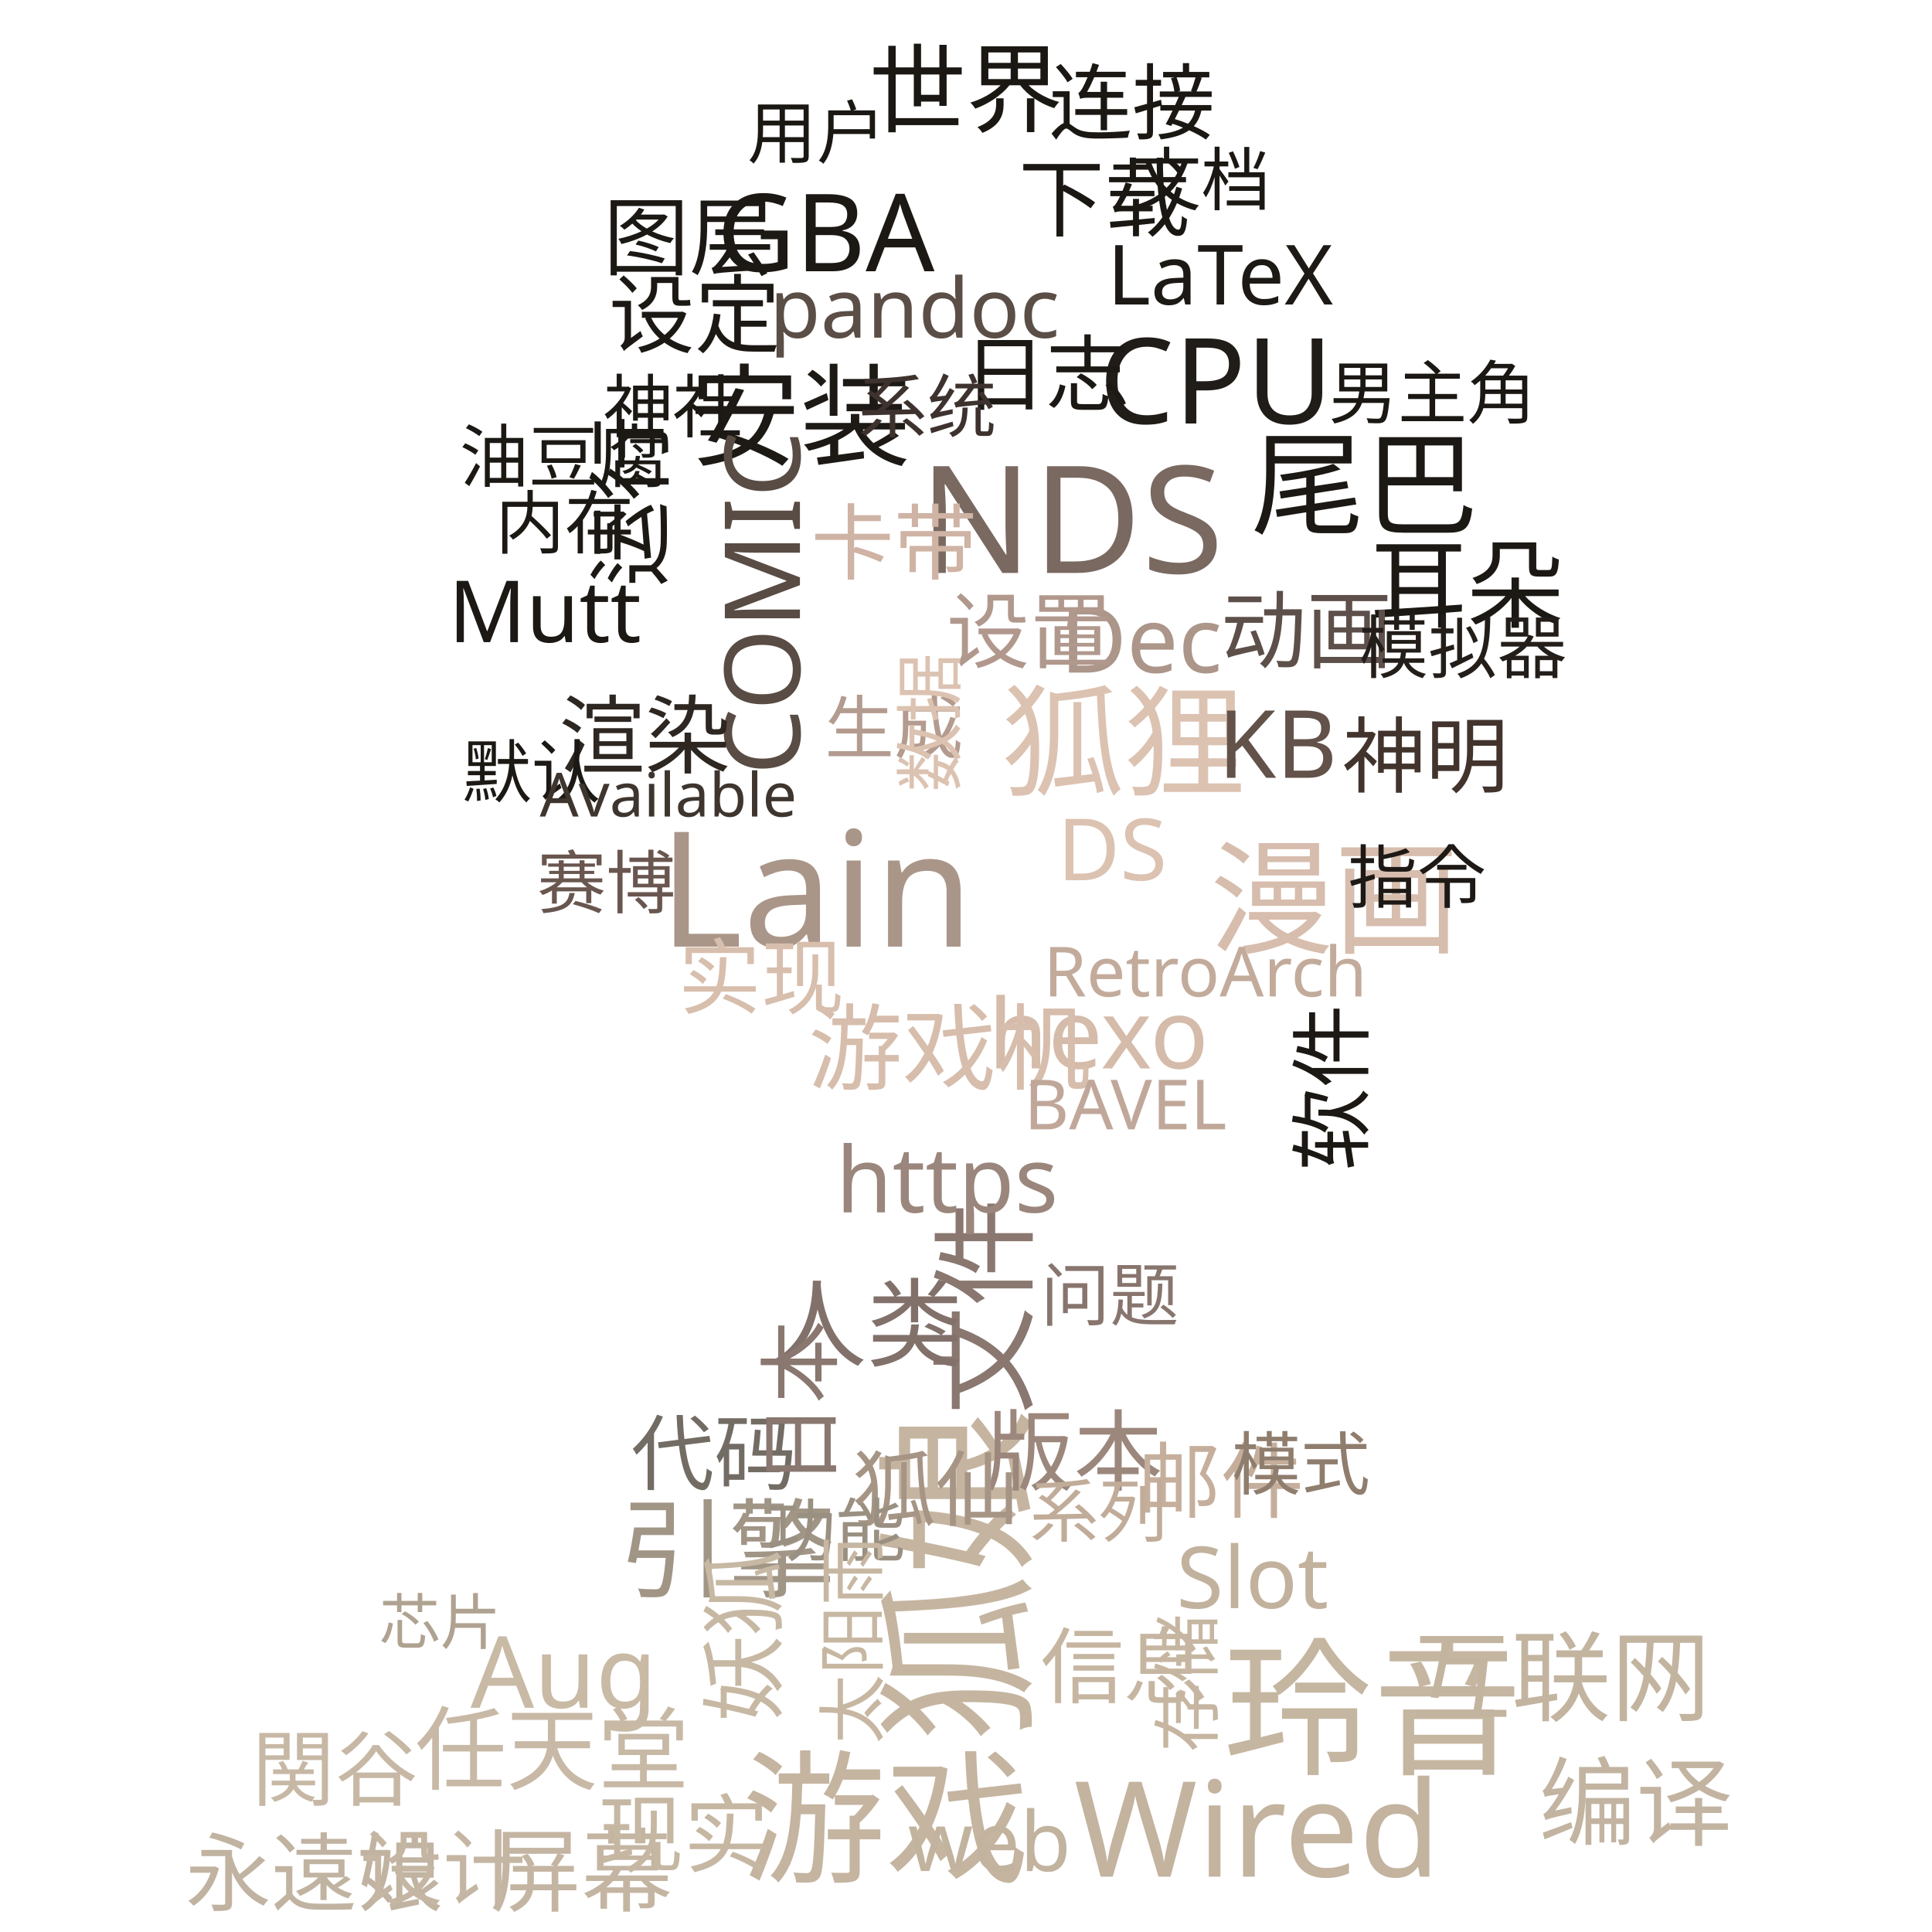
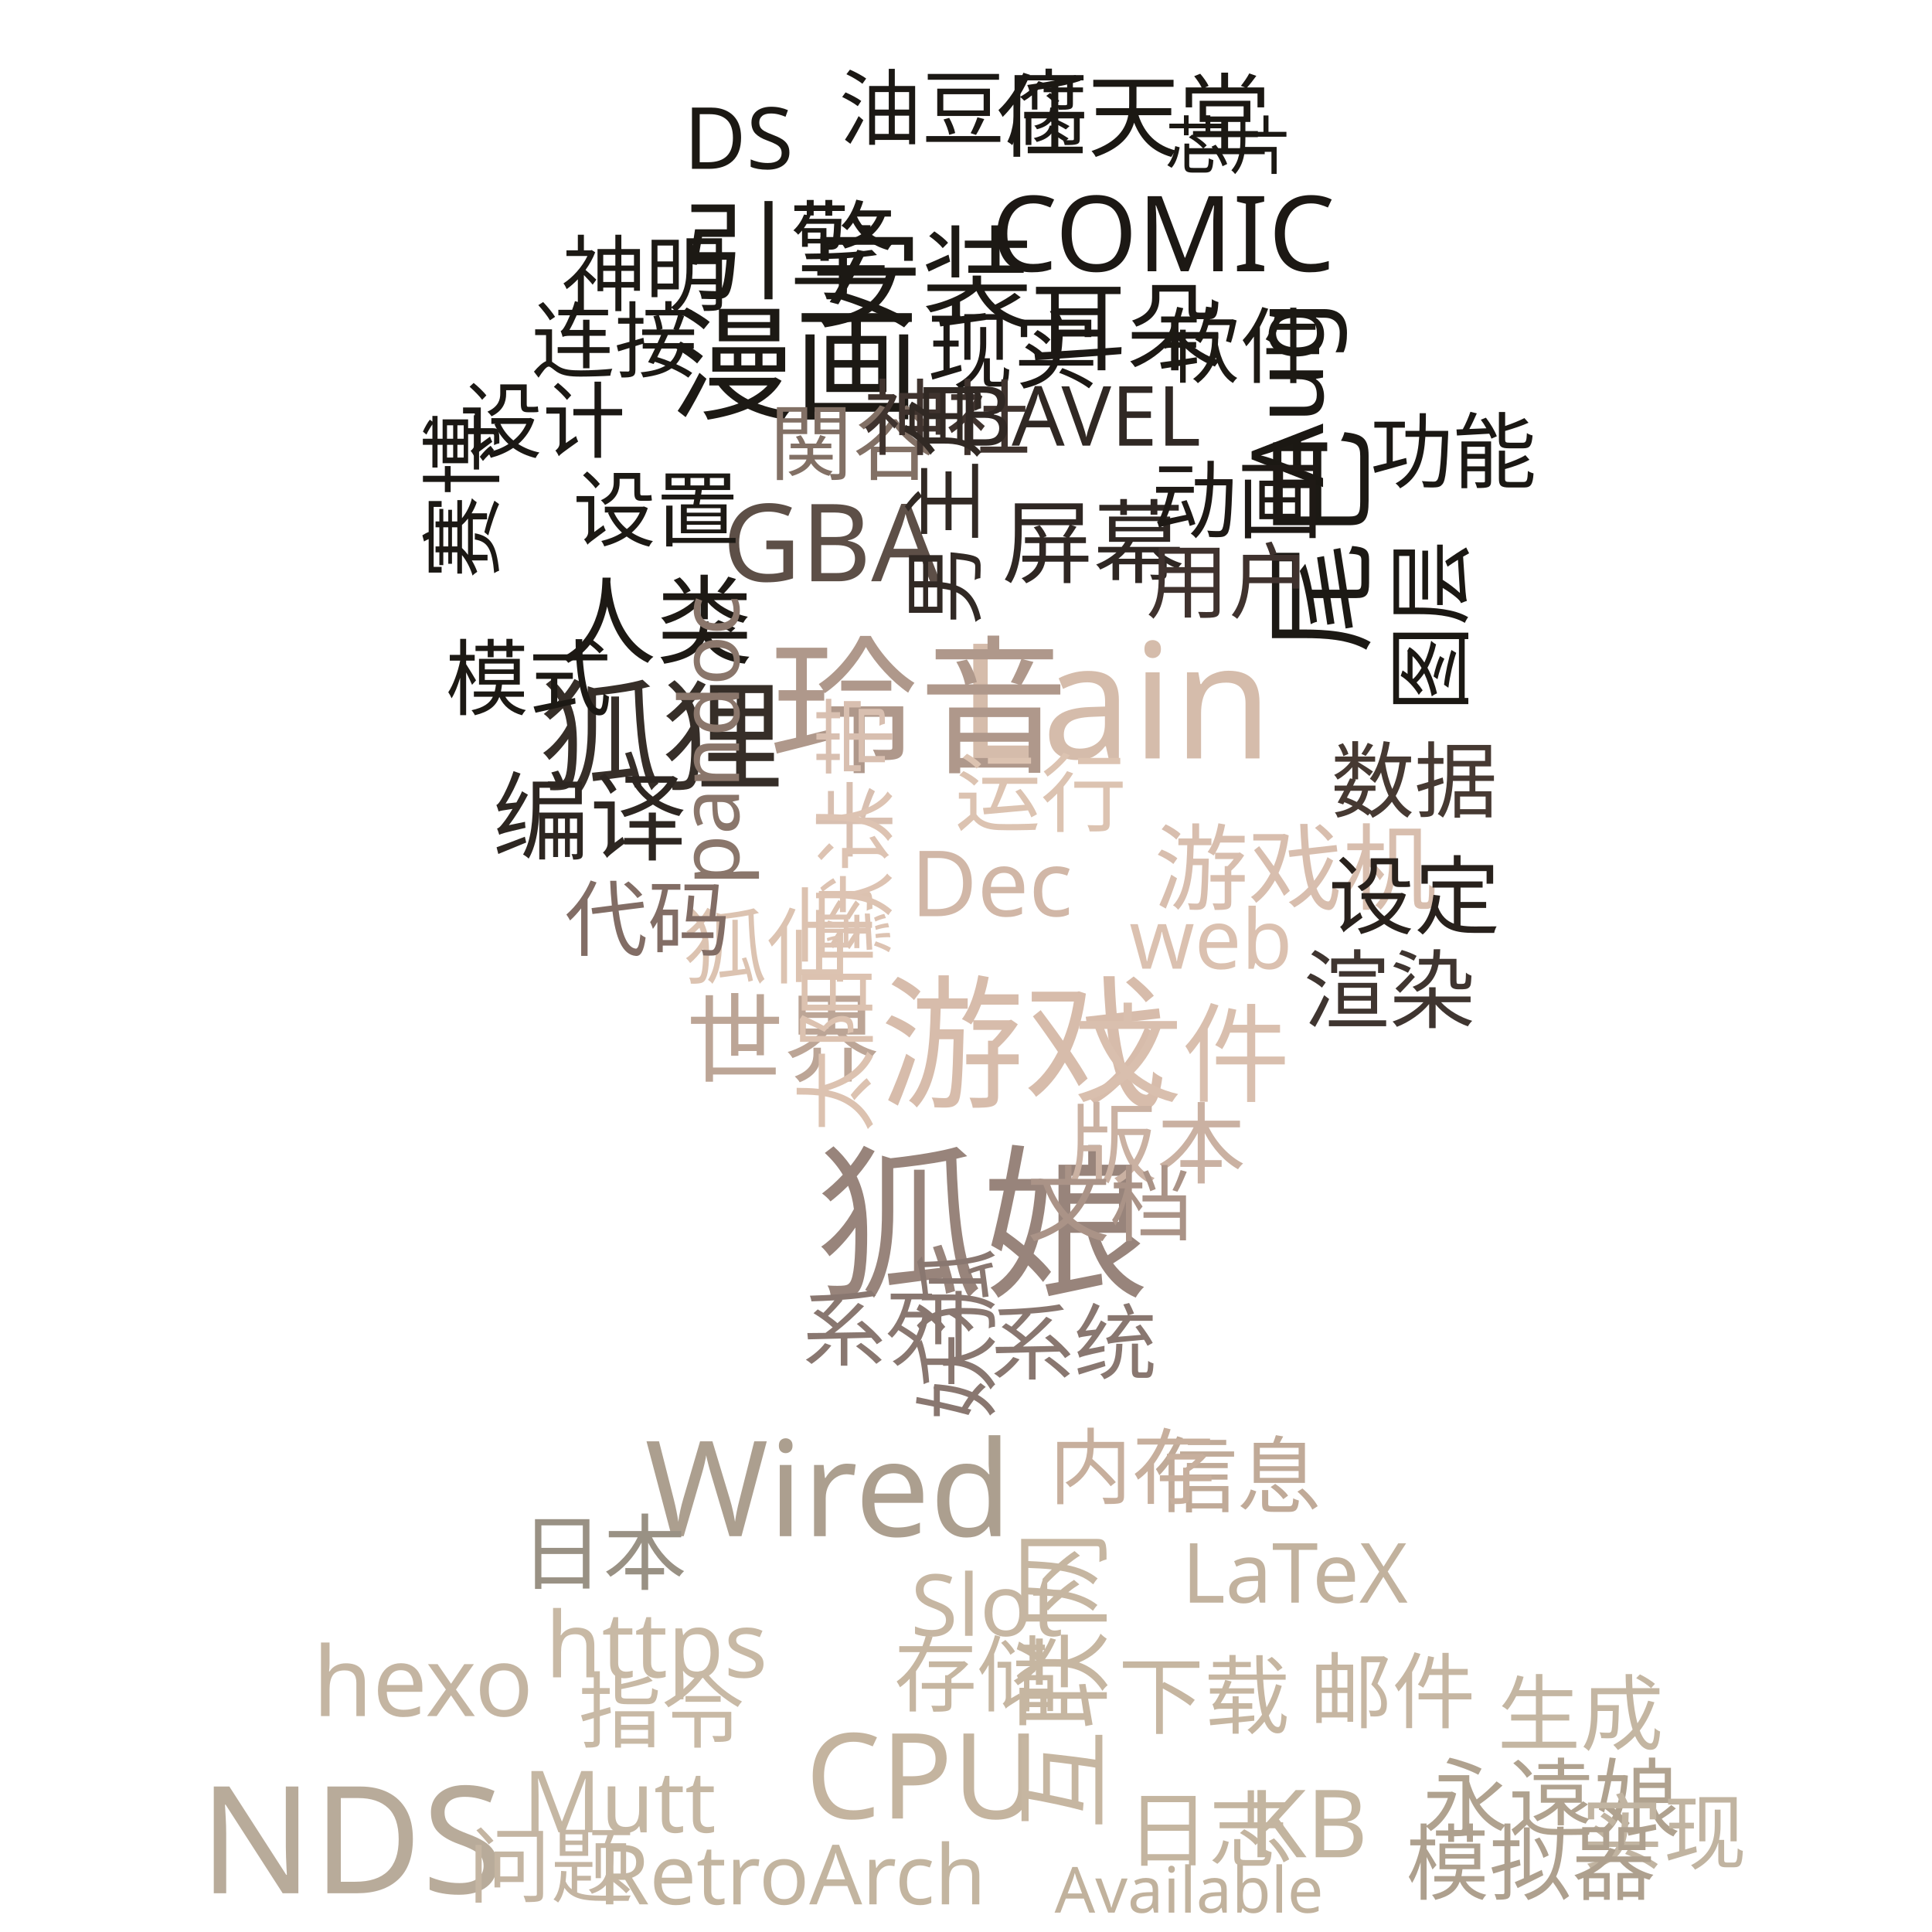
<svg xmlns="http://www.w3.org/2000/svg" width="698" height="698">
  <style>text{font-family:'Droid Sans Mono';font-weight:normal;font-style:normal;}</style>
-   <text transform="translate(368,629) rotate(-90)" font-size="60" style="fill:rgb(197, 181, 160)">狐娘</text>
-   <text transform="translate(238,342)" font-size="58" style="fill:rgb(170, 150, 137)">Lain</text>
-   <text transform="translate(332,207)" font-size="54" style="fill:rgb(122, 105, 96)">NDS</text>
-   <text transform="translate(442,637)" font-size="54" style="fill:rgb(197, 182, 161)">玲音</text>
-   <text transform="translate(268,676)" font-size="52" style="fill:rgb(196, 180, 160)">游戏</text>
-   <text transform="translate(388,678)" font-size="48" style="fill:rgb(195, 179, 159)">Wired</text>
-   <text transform="translate(437,341)" font-size="45" style="fill:rgb(215, 189, 173)">漫画</text>
-   <text transform="translate(362,284)" font-size="44" style="fill:rgb(220, 194, 177)">狐狸</text>
-   <text transform="translate(397,153)" font-size="43" style="fill:rgb(32, 28, 23)">CPU</text>
-   <text transform="translate(452,190)" font-size="41" style="fill:rgb(28, 25, 20)">尾巴</text>
-   <text transform="translate(249,165)" font-size="40" style="fill:rgb(29, 25, 21)">安装</text>
-   <text transform="translate(370,511) rotate(-90)" font-size="39" style="fill:rgb(137, 119, 112)">文件</text>
-   <text transform="translate(224,574)" font-size="39" style="fill:rgb(161, 149, 134)">引擎</text>
-   <text transform="translate(259,98)" font-size="39" style="fill:rgb(28, 25, 20)">GBA</text>
-   <text transform="translate(289,280) rotate(-90)" font-size="38" style="fill:rgb(89, 76, 68)">COMIC</text>
-   <text transform="translate(170,617)" font-size="36" style="fill:rgb(201, 186, 166)">Aug</text>
-   <text transform="translate(510,619)" font-size="36" style="fill:rgb(195, 180, 160)">互联网</text>
-   <text transform="translate(314,45)" font-size="35" style="fill:rgb(27, 24, 19)">世界</text>
-   <text transform="translate(556,664)" font-size="35" style="fill:rgb(194, 180, 161)">编译</text>
-   <text transform="translate(278,491)" font-size="35" style="fill:rgb(130, 113, 106)">人类</text>
-   <text transform="translate(495,224)" font-size="35" style="fill:rgb(28, 24, 20)">耳朵</text>
-   <text transform="translate(357,386)" font-size="35" style="fill:rgb(213, 187, 170)">hexo</text>
-   <text transform="translate(440,281)" font-size="34" style="fill:rgb(98, 82, 74)">KB</text>
-   <text transform="translate(292,391)" font-size="34" style="fill:rgb(215, 189, 172)">游戏机</text>
-   <text transform="translate(177,688)" font-size="33" style="fill:rgb(196, 181, 162)">屏幕</text>
-   <text transform="translate(302,438)" font-size="33" style="fill:rgb(154, 134, 124)">https</text>
-   <text transform="translate(150,644)" font-size="33" style="fill:rgb(200, 185, 166)">任天堂</text>
-   <text transform="translate(383,243)" font-size="33" style="fill:rgb(172, 149, 137)">Dec</text>
-   <text transform="translate(356,536)" font-size="32" style="fill:rgb(156, 135, 124)">版本</text>
-   <text transform="translate(368,83)" font-size="31" style="fill:rgb(27, 24, 19)">下载</text>
-   <text transform="translate(202,277)" font-size="31" style="fill:rgb(45, 38, 33)">渲染</text>
-   <text transform="translate(216,674)" font-size="31" style="fill:rgb(198, 183, 163)">现实</text>
-   <text transform="translate(382,318)" font-size="31" style="fill:rgb(220, 194, 177)">DS</text>
-   <text transform="translate(218,97)" font-size="31" style="fill:rgb(28, 25, 20)">图层</text>
-   <text transform="translate(67,688)" font-size="31" style="fill:rgb(193, 179, 161)">永遠娘</text>
-   <text transform="translate(280,622) rotate(-90)" font-size="31" style="fill:rgb(199, 184, 164)">妖狐</text>
-   <text transform="translate(239,212) rotate(-90)" font-size="31" style="fill:rgb(28, 25, 20)">运行</text>
-   <text transform="translate(220,125)" font-size="31" style="fill:rgb(28, 25, 20)">设定</text>
-   <text transform="translate(441,239)" font-size="31" style="fill:rgb(93, 79, 73)">动画</text>
-   <text transform="translate(162,232)" font-size="31" style="fill:rgb(28, 25, 20)">Mutt</text>
-   <text transform="translate(425,581)" font-size="31" style="fill:rgb(194, 178, 157)">Slot</text>
-   <text transform="translate(342,239)" font-size="30" style="fill:rgb(177, 152, 141)">设置</text>
-   <text transform="translate(278,122)" font-size="30" style="fill:rgb(91, 78, 70)">pandoc</text>
-   <text transform="translate(485,284)" font-size="30" style="fill:rgb(66, 52, 45)">神明</text>
-   <text transform="translate(308,549)" font-size="30" style="fill:rgb(166, 148, 133)">狐仙</text>
-   <text transform="translate(400,110)" font-size="30" style="fill:rgb(29, 25, 20)">LaTeX</text>
-   <text transform="translate(228,536)" font-size="30" style="fill:rgb(114, 108, 100)">代码</text>
-   <text transform="translate(379,48)" font-size="30" style="fill:rgb(27, 24, 19)">连接</text>
-   <text transform="translate(348,146)" font-size="30" style="fill:rgb(28, 24, 20)">日志</text>
-   <text transform="translate(300,537) rotate(-90)" font-size="30" style="fill:rgb(137, 119, 112)">日本</text>
-   <text transform="translate(91,650)" font-size="30" style="fill:rgb(199, 184, 165)">関谷</text>
-   <text transform="translate(130,686)" font-size="30" style="fill:rgb(196, 182, 163)">设计</text>
-   <text transform="translate(376,613)" font-size="30" style="fill:rgb(198, 182, 161)">信息</text>
-   <text transform="translate(293,207)" font-size="30" style="fill:rgb(207, 179, 164)">卡带</text>
-   <text transform="translate(245,364)" font-size="30" style="fill:rgb(215, 190, 173)">实现</text>
-   <text transform="translate(411,546)" font-size="30" style="fill:rgb(197, 175, 156)">邮件</text>
-   <text transform="translate(492,423) rotate(-90)" font-size="30" style="fill:rgb(28, 24, 20)">软件</text>
-   <text transform="translate(328,676)" font-size="30" style="fill:rgb(194, 179, 158)">web</text>
-   <text transform="translate(377,360)" font-size="25" style="fill:rgb(195, 171, 156)">RetroArch</text>
-   <text transform="translate(298,272)" font-size="25" style="fill:rgb(179, 155, 143)">生成</text>
-   <text transform="translate(310,156)" font-size="25" style="fill:rgb(62, 50, 46)">系统</text>
-   <text transform="translate(166,174)" font-size="25" style="fill:rgb(28, 24, 20)">油豆腐</text>
-   <text transform="translate(194,328)" font-size="25" style="fill:rgb(105, 86, 79)">赛博</text>
-   <text transform="translate(372,555)" font-size="25" style="fill:rgb(193, 172, 153)">系列</text>
-   <text transform="translate(218,156)" font-size="25" style="fill:rgb(28, 25, 20)">神社</text>
-   <text transform="translate(277,562)" font-size="25" style="fill:rgb(154, 144, 129)">功能</text>
-   <text transform="translate(445,538)" font-size="25" style="fill:rgb(143, 125, 110)">模式</text>
-   <text transform="translate(317,630) rotate(-90)" font-size="25" style="fill:rgb(199, 183, 162)">太阳雨</text>
-   <text transform="translate(370,408)" font-size="25" style="fill:rgb(192, 167, 153)">BAVEL</text>
-   <text transform="translate(491,243)" font-size="25" style="fill:rgb(35, 30, 25)">模拟器</text>
-   <text transform="translate(345,286) rotate(-90)" font-size="25" style="fill:rgb(220, 194, 177)">数据</text>
-   <text transform="translate(376,477)" font-size="25" style="fill:rgb(136, 117, 110)">问题</text>
-   <text transform="translate(480,151)" font-size="25" style="fill:rgb(27, 24, 19)">男主角</text>
-   <text transform="translate(438,633) rotate(-90)" font-size="25" style="fill:rgb(198, 182, 161)">存储</text>
-   <text transform="translate(487,326)" font-size="25" style="fill:rgb(30, 25, 21)">指令</text>
-   <text transform="translate(409,74)" font-size="25" style="fill:rgb(27, 24, 20)">文档</text>
-   <text transform="translate(179,198)" font-size="25" style="fill:rgb(28, 25, 20)">内存</text>
-   <text transform="translate(270,57)" font-size="25" style="fill:rgb(27, 24, 19)">用户</text>
-   <text transform="translate(167,288)" font-size="25" style="fill:rgb(28, 25, 20)">默认</text>
-   <text transform="translate(195,295)" font-size="22" style="fill:rgb(62, 53, 47)">Available</text>
-   <text transform="translate(137,594)" font-size="22" style="fill:rgb(175, 162, 145)">芯片</text>
+   <text transform="translate(295,464)" font-size="60" style="fill:rgb(152, 132, 123)">狐娘</text>
+   <text transform="translate(346,274)" font-size="58" style="fill:rgb(213, 188, 171)">Lain</text>
+   <text transform="translate(72,684)" font-size="54" style="fill:rgb(184, 171, 154)">NDS</text>
+   <text transform="translate(278,275)" font-size="54" style="fill:rgb(175, 152, 139)">玲音</text>
+   <text transform="translate(318,396)" font-size="52" style="fill:rgb(215, 188, 171)">游戏</text>
+   <text transform="translate(233,555)" font-size="48" style="fill:rgb(172, 159, 143)">Wired</text>
+   <text transform="translate(242,148)" font-size="45" style="fill:rgb(28, 25, 20)">漫画</text>
+   <text transform="translate(195,282)" font-size="44" style="fill:rgb(54, 46, 40)">狐狸</text>
+   <text transform="translate(291,657)" font-size="43" style="fill:rgb(196, 180, 159)">CPU</text>
+   <text transform="translate(492,236) rotate(-90)" font-size="41" style="fill:rgb(28, 25, 20)">尾巴</text>
+   <text transform="translate(293,115)" font-size="40" style="fill:rgb(28, 25, 20)">安装</text>
+   <text transform="translate(388,395)" font-size="39" style="fill:rgb(217, 191, 174)">文件</text>
+   <text transform="translate(246,105)" font-size="39" style="fill:rgb(28, 25, 20)">引擎</text>
+   <text transform="translate(261,210)" font-size="39" style="fill:rgb(93, 79, 71)">GBA</text>
+   <text transform="translate(358,98)" font-size="38" style="fill:rgb(28, 24, 20)">COMIC</text>
+   <text transform="translate(478,176) rotate(-90)" font-size="36" style="fill:rgb(27, 24, 19)">Aug</text>
+   <text transform="translate(397,661) rotate(-90)" font-size="36" style="fill:rgb(198, 182, 161)">互联网</text>
+   <text transform="translate(248,388)" font-size="35" style="fill:rgb(188, 165, 150)">世界</text>
+   <text transform="translate(178,308)" font-size="35" style="fill:rgb(45, 38, 33)">编译</text>
+   <text transform="translate(202,237)" font-size="35" style="fill:rgb(29, 25, 20)">人类</text>
+   <text transform="translate(372,131)" font-size="35" style="fill:rgb(28, 24, 20)">耳朵</text>
+   <text transform="translate(113,620)" font-size="35" style="fill:rgb(196, 181, 162)">hexo</text>
+   <text transform="translate(451,671)" font-size="34" style="fill:rgb(195, 181, 160)">KB</text>
+   <text transform="translate(417,326)" font-size="34" style="fill:rgb(216, 190, 174)">游戏机</text>
+   <text transform="translate(362,208)" font-size="33" style="fill:rgb(47, 39, 35)">屏幕</text>
+   <text transform="translate(197,606)" font-size="33" style="fill:rgb(200, 185, 165)">https</text>
+   <text transform="translate(360,54)" font-size="33" style="fill:rgb(27, 24, 19)">任天堂</text>
+   <text transform="translate(329,331)" font-size="33" style="fill:rgb(209, 183, 167)">Dec</text>
+   <text transform="translate(386,425)" font-size="32" style="fill:rgb(202, 177, 162)">版本</text>
+   <text transform="translate(404,624)" font-size="31" style="fill:rgb(198, 182, 161)">下载</text>
+   <text transform="translate(471,369)" font-size="31" style="fill:rgb(63, 53, 48)">渲染</text>
+   <text transform="translate(335,138)" font-size="31" style="fill:rgb(28, 24, 20)">现实</text>
+   <text transform="translate(247,61)" font-size="31" style="fill:rgb(27, 24, 19)">DS</text>
+   <text transform="translate(528,257) rotate(-90)" font-size="31" style="fill:rgb(27, 24, 19)">图层</text>
+   <text transform="translate(514,661)" font-size="31" style="fill:rgb(176, 162, 143)">永遠娘</text>
+   <text transform="translate(357,513) rotate(-90)" font-size="31" style="fill:rgb(137, 119, 112)">妖狐</text>
+   <text transform="translate(345,298)" font-size="31" style="fill:rgb(220, 195, 177)">运行</text>
+   <text transform="translate(480,335)" font-size="31" style="fill:rgb(40, 33, 28)">设定</text>
+   <text transform="translate(416,192)" font-size="31" style="fill:rgb(30, 25, 21)">动画</text>
+   <text transform="translate(189,662)" font-size="31" style="fill:rgb(197, 183, 163)">Mutt</text>
+   <text transform="translate(329,591)" font-size="31" style="fill:rgb(198, 182, 162)">Slot</text>
+   <text transform="translate(207,195)" font-size="30" style="fill:rgb(28, 25, 20)">设置</text>
+   <text transform="translate(267,320) rotate(-90)" font-size="30" style="fill:rgb(138, 118, 107)">pandoc</text>
+   <text transform="translate(203,110)" font-size="30" style="fill:rgb(28, 25, 20)">神明</text>
+   <text transform="translate(247,353)" font-size="30" style="fill:rgb(220, 195, 177)">狐仙</text>
+   <text transform="translate(427,579)" font-size="30" style="fill:rgb(194, 178, 158)">LaTeX</text>
+   <text transform="translate(204,343)" font-size="30" style="fill:rgb(130, 109, 101)">代码</text>
+   <text transform="translate(192,134)" font-size="30" style="fill:rgb(28, 25, 20)">连接</text>
+   <text transform="translate(407,672)" font-size="30" style="fill:rgb(196, 181, 160)">日志</text>
+   <text transform="translate(188,572)" font-size="30" style="fill:rgb(153, 145, 132)">日本</text>
+   <text transform="translate(278,171)" font-size="30" style="fill:rgb(130, 112, 101)">関谷</text>
+   <text transform="translate(166,163)" font-size="30" style="fill:rgb(27, 24, 20)">设计</text>
+   <text transform="translate(417,544)" font-size="30" style="fill:rgb(192, 170, 152)">信息</text>
+   <text transform="translate(320,311) rotate(-90)" font-size="30" style="fill:rgb(216, 191, 176)">卡带</text>
+   <text transform="translate(571,673)" font-size="30" style="fill:rgb(193, 180, 161)">实现</text>
+   <text transform="translate(473,622)" font-size="30" style="fill:rgb(198, 182, 162)">邮件</text>
+   <text transform="translate(418,136)" font-size="30" style="fill:rgb(28, 25, 19)">软件</text>
+   <text transform="translate(408,350)" font-size="30" style="fill:rgb(219, 193, 176)">web</text>
+   <text transform="translate(216,688)" font-size="30" style="fill:rgb(195, 181, 160)">RetroArch</text>
+   <text transform="translate(541,630)" font-size="30" style="fill:rgb(196, 182, 162)">生成</text>
+   <text transform="translate(358,496)" font-size="30" style="fill:rgb(137, 119, 112)">系统</text>
+   <text transform="translate(303,50)" font-size="30" style="fill:rgb(27, 24, 20)">油豆腐</text>
+   <text transform="translate(178,209) rotate(-90)" font-size="30" style="fill:rgb(27, 24, 20)">赛博</text>
+   <text transform="translate(290,491)" font-size="30" style="fill:rgb(137, 119, 112)">系列</text>
+   <text transform="translate(312,162)" font-size="30" style="fill:rgb(63, 51, 46)">神社</text>
+   <text transform="translate(495,174)" font-size="30" style="fill:rgb(27, 24, 20)">功能</text>
+   <text transform="translate(161,256)" font-size="30" style="fill:rgb(28, 25, 20)">模式</text>
+   <text transform="translate(313,409) rotate(-90)" font-size="30" style="fill:rgb(220, 194, 176)">太阳雨</text>
+   <text transform="translate(346,161)" font-size="30" style="fill:rgb(48, 40, 36)">BAVEL</text>
+   <text transform="translate(508,684)" font-size="30" style="fill:rgb(174, 160, 142)">模拟器</text>
+   <text transform="translate(481,293)" font-size="30" style="fill:rgb(70, 57, 50)">数据</text>
+   <text transform="translate(169,685)" font-size="30" style="fill:rgb(196, 181, 162)">问题</text>
+   <text transform="translate(352,226) rotate(-90)" font-size="30" style="fill:rgb(49, 41, 36)">男主角</text>
+   <text transform="translate(323,616)" font-size="30" style="fill:rgb(198, 182, 161)">存储</text>
+   <text transform="translate(209,629)" font-size="30" style="fill:rgb(200, 185, 165)">指令</text>
+   <text transform="translate(371,446)" font-size="30" style="fill:rgb(170, 147, 135)">文档</text>
+   <text transform="translate(379,541)" font-size="30" style="fill:rgb(199, 175, 157)">内存</text>
+   <text transform="translate(414,221)" font-size="30" style="fill:rgb(63, 50, 46)">用户</text>
+   <text transform="translate(320,345) rotate(-90)" font-size="30" style="fill:rgb(221, 195, 178)">默认</text>
+   <text transform="translate(381,691)" font-size="23" style="fill:rgb(193, 178, 157)">Available</text>
+   <text transform="translate(421,61)" font-size="23" style="fill:rgb(27, 24, 19)">芯片</text>
</svg>
